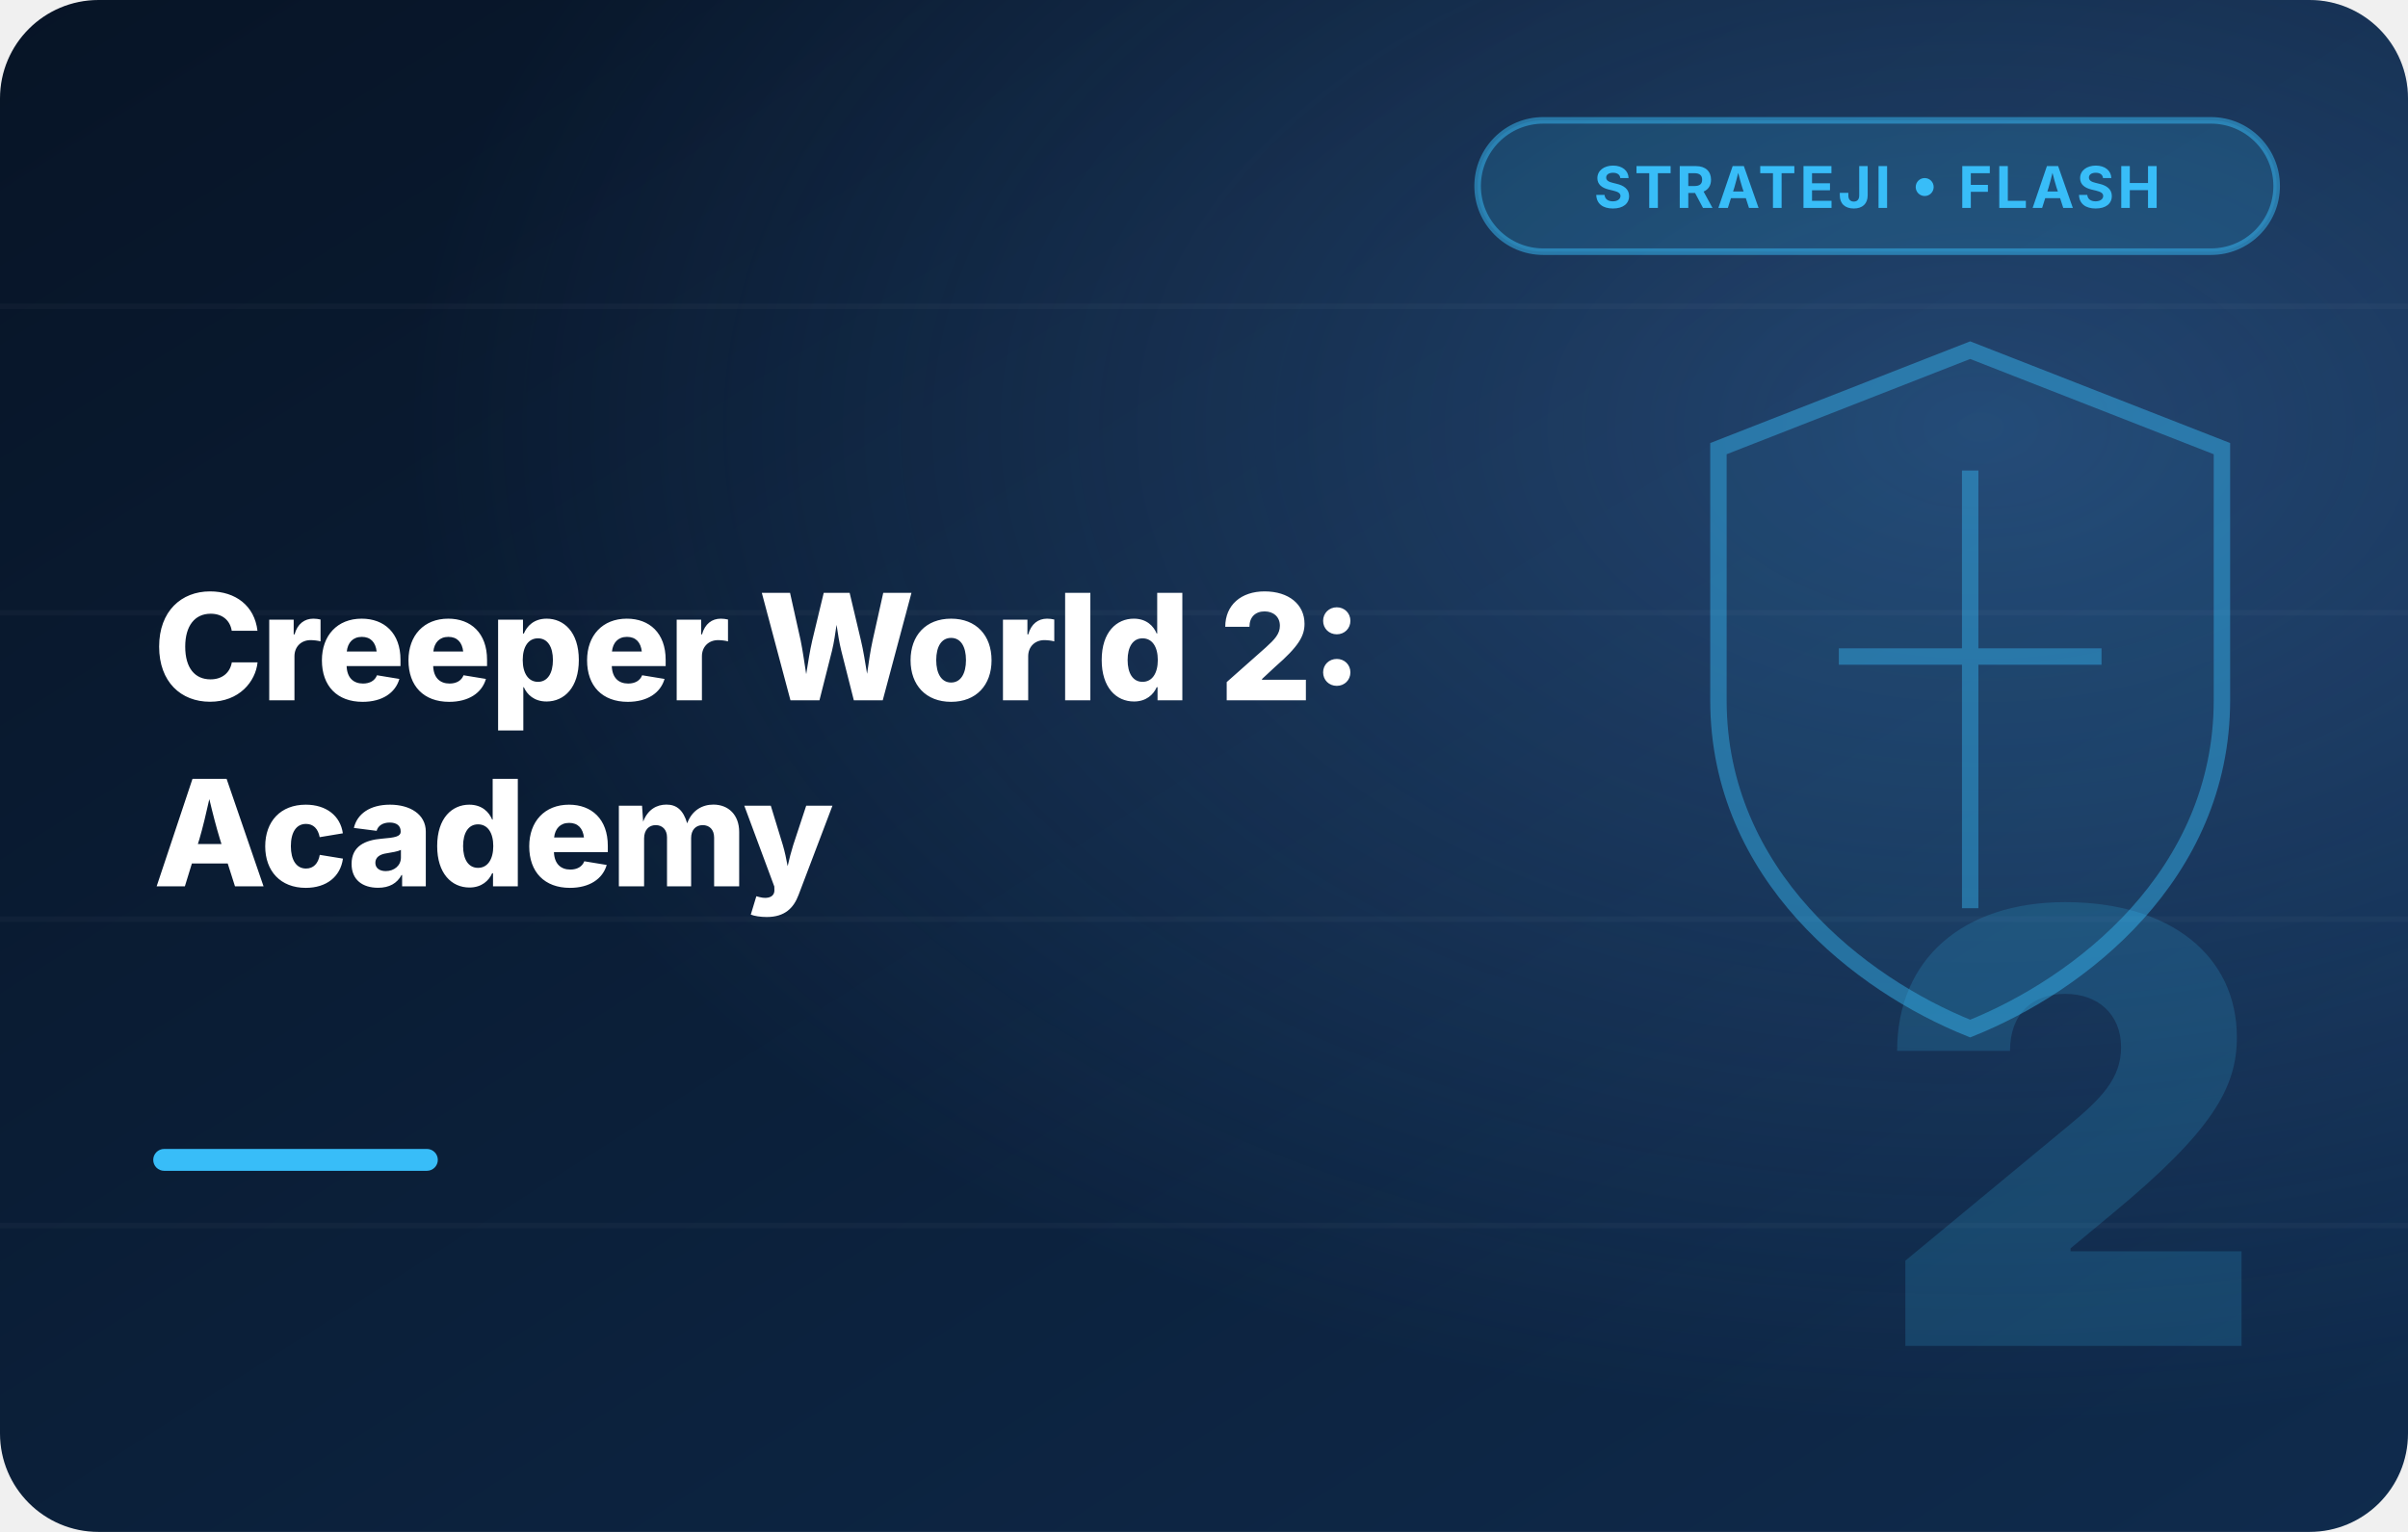
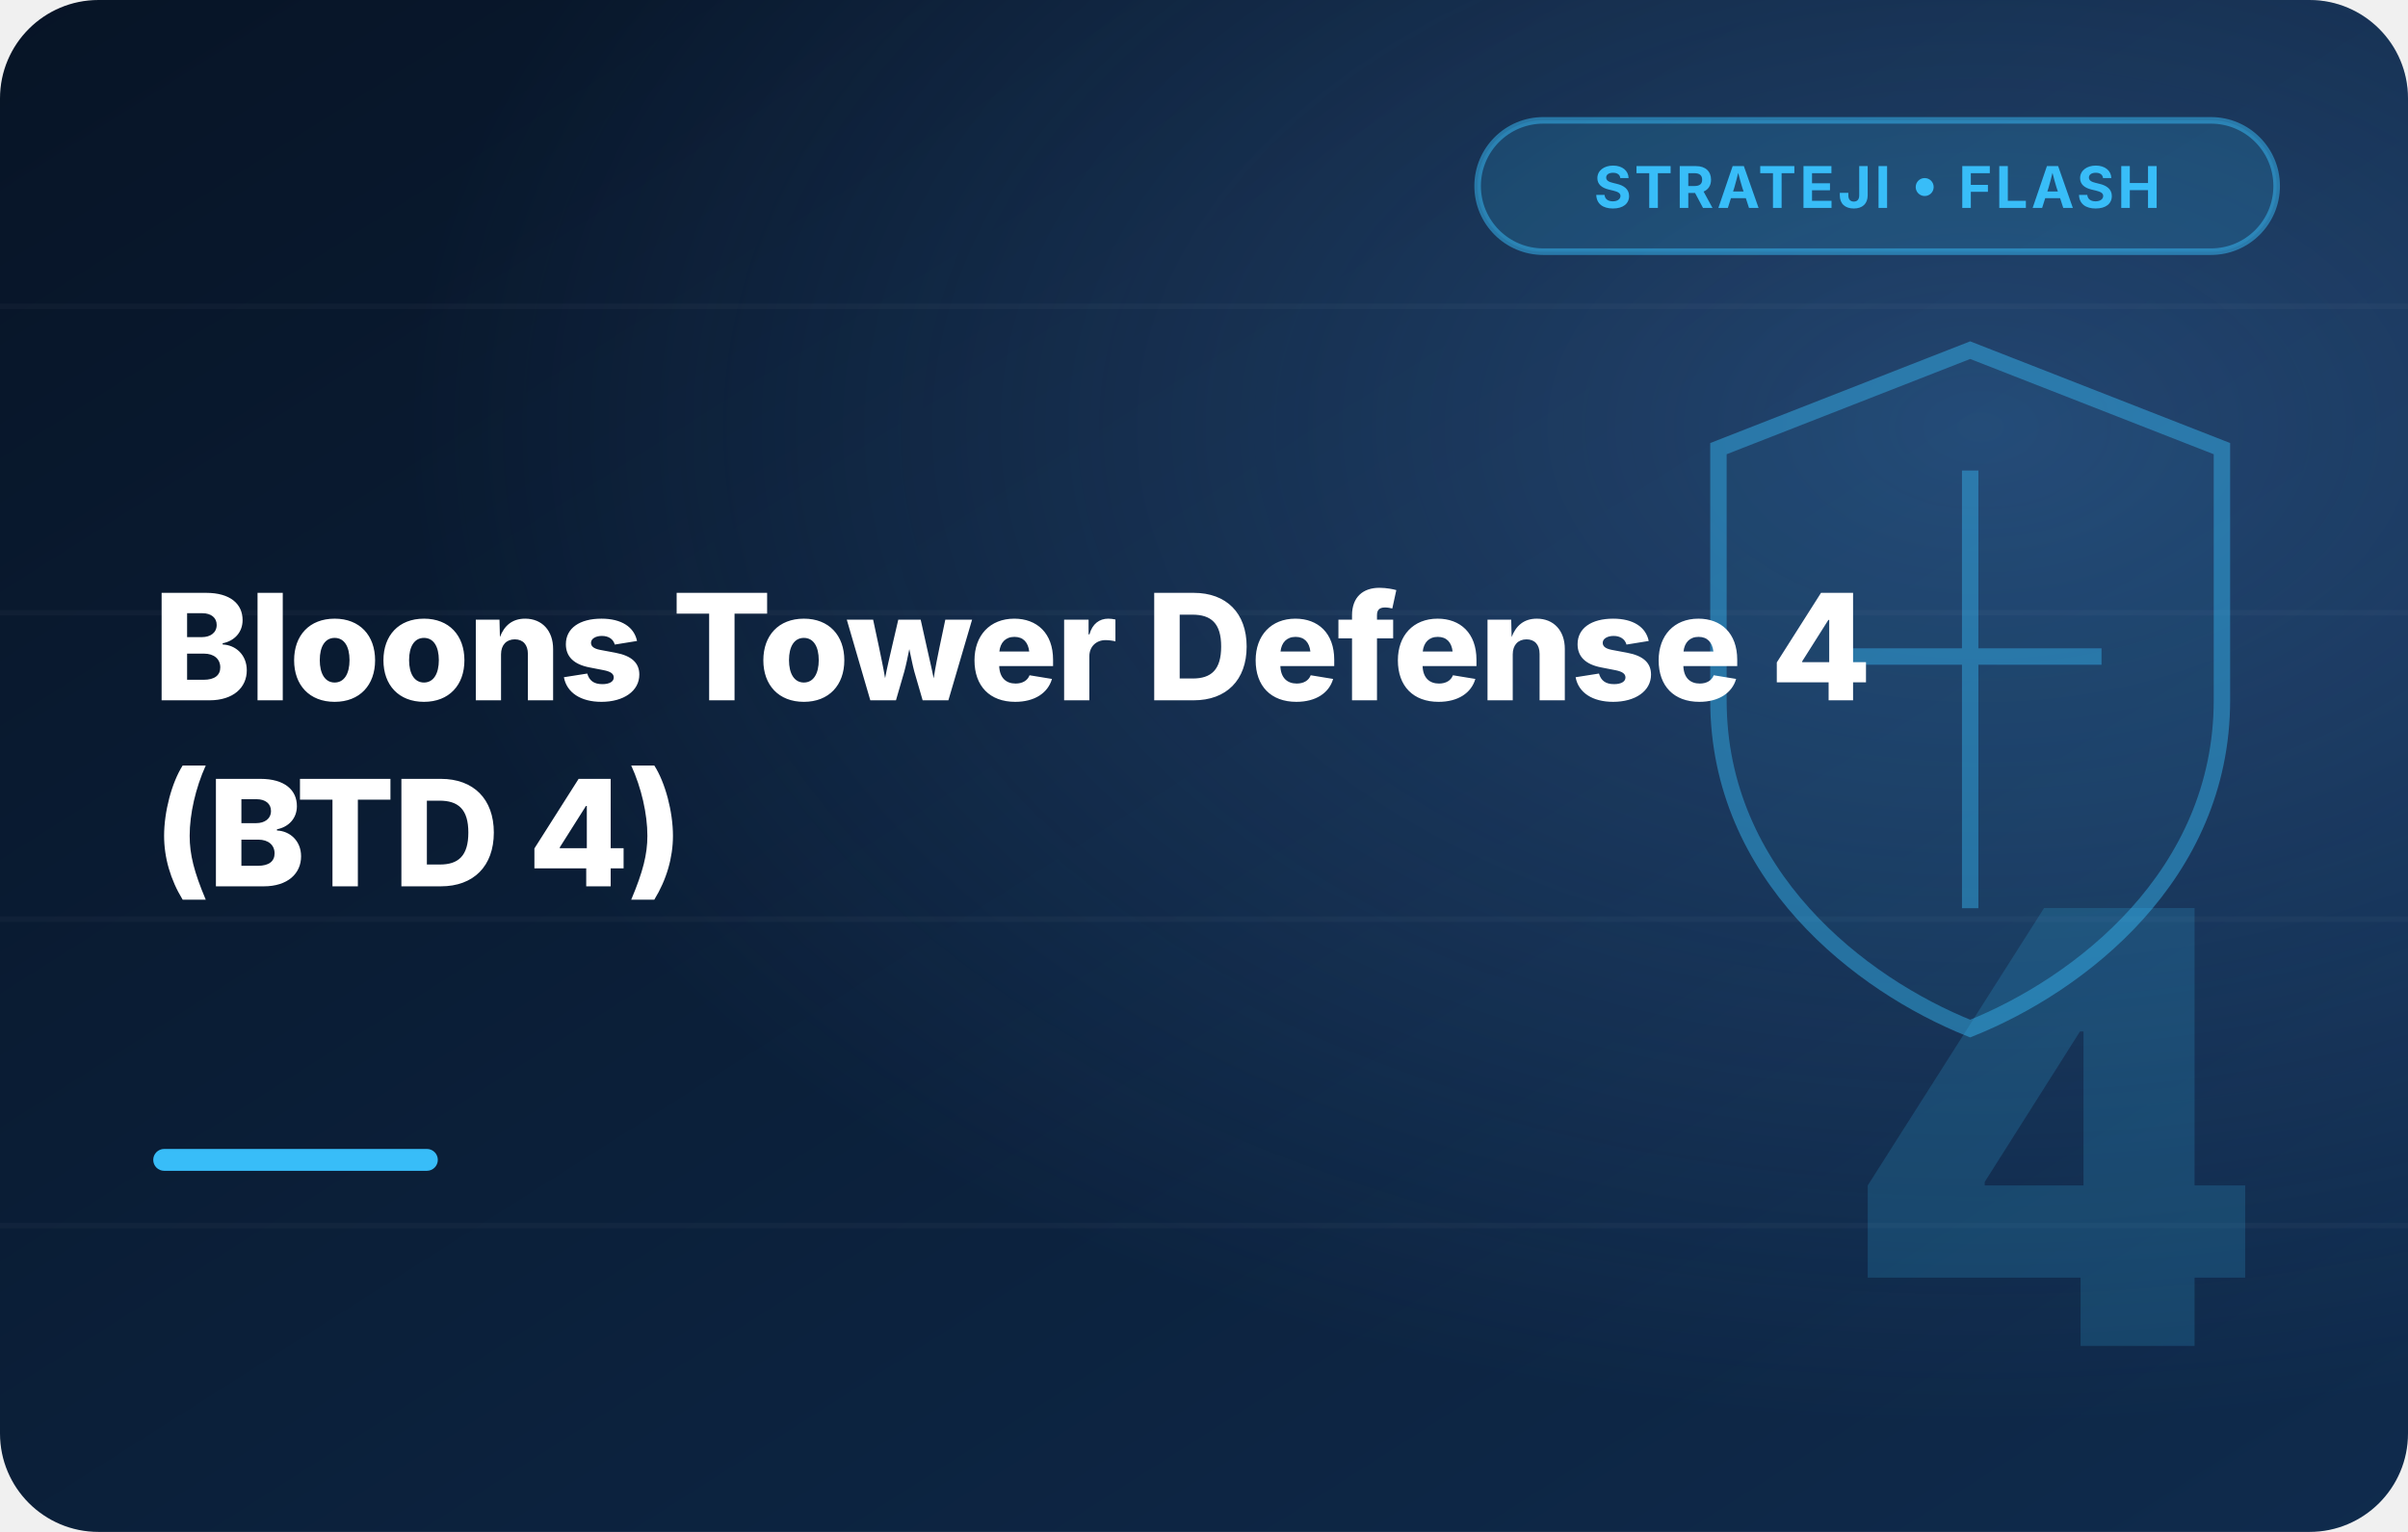
<svg xmlns="http://www.w3.org/2000/svg" viewBox="0 0 440 280" width="440" height="280">
  <defs>
-     <linearGradient id="g-creeper-world-2-academy" x1="0" y1="0" x2="1" y2="1">
+     <linearGradient id="g-bloons-tower-defense-4-btd-4" x1="0" y1="0" x2="1" y2="1">
      <stop offset="0%" stop-color="#071426" />
      <stop offset="100%" stop-color="#0f2b4d" />
    </linearGradient>
-     <radialGradient id="r-creeper-world-2-academy" cx="0.82" cy="0.28" r="0.65">
+     <radialGradient id="r-bloons-tower-defense-4-btd-4" cx="0.82" cy="0.28" r="0.65">
      <stop offset="0%" stop-color="#60a5fa" stop-opacity="0.28" />
      <stop offset="100%" stop-color="#60a5fa" stop-opacity="0" />
    </radialGradient>
  </defs>
-   <rect width="440" height="280" rx="18" fill="url(#g-creeper-world-2-academy)" />
-   <rect width="440" height="280" rx="18" fill="url(#r-creeper-world-2-academy)" />
+   <rect width="440" height="280" rx="18" fill="url(#g-bloons-tower-defense-4-btd-4)" />
+   <rect width="440" height="280" rx="18" fill="url(#r-bloons-tower-defense-4-btd-4)" />
  <path d="M0 56 H440 M0 112 H440 M0 168 H440 M0 224 H440" stroke="#ffffff" stroke-opacity="0.03" stroke-width="1" />
-   <text x="414" y="246" text-anchor="end" fill="#38bdf8" fill-opacity="0.18" font-family="Inter,Arial,sans-serif" font-size="110" font-weight="900">2</text>
+   <text x="414" y="246" text-anchor="end" fill="#38bdf8" fill-opacity="0.18" font-family="Inter,Arial,sans-serif" font-size="110" font-weight="900">4</text>
  <g transform="translate(360,118)" stroke="#38bdf8" stroke-width="3" fill="#38bdf8" fill-opacity="0.12" opacity="0.45">
    <path d="M0-54 L46-36 V10 C46 42 20 62 0 70 C-20 62 -46 42 -46 10 V-36 Z" />
    <path d="M0-32 V48 M-24 2 H24" fill="none" />
  </g>
  <rect x="270" y="22" width="146" height="24" rx="12" fill="#38bdf8" fill-opacity="0.16" stroke="#38bdf8" stroke-opacity="0.5" stroke-width="1.2" />
  <text x="343" y="38" text-anchor="middle" fill="#38bdf8" font-family="Inter,Segoe UI,Arial,sans-serif" font-size="10.5" font-weight="700" letter-spacing="0.6">STRATEJI • FLASH</text>
-   <text x="28" y="128" fill="#ffffff" font-family="Inter,Segoe UI,Arial,sans-serif" font-size="27" font-weight="800" letter-spacing="-0.4">Creeper World 2:</text>
-   <text x="28" y="162" fill="#ffffff" font-family="Inter,Segoe UI,Arial,sans-serif" font-size="27" font-weight="800" letter-spacing="-0.4">Academy</text>
+   <text x="28" y="128" fill="#ffffff" font-family="Inter,Segoe UI,Arial,sans-serif" font-size="27" font-weight="800" letter-spacing="-0.4">Bloons Tower Defense 4</text>
+   <text x="28" y="162" fill="#ffffff" font-family="Inter,Segoe UI,Arial,sans-serif" font-size="27" font-weight="800" letter-spacing="-0.4">(BTD 4)</text>
  <rect x="28" y="210" width="52" height="4" rx="2" fill="#38bdf8" />
</svg>
